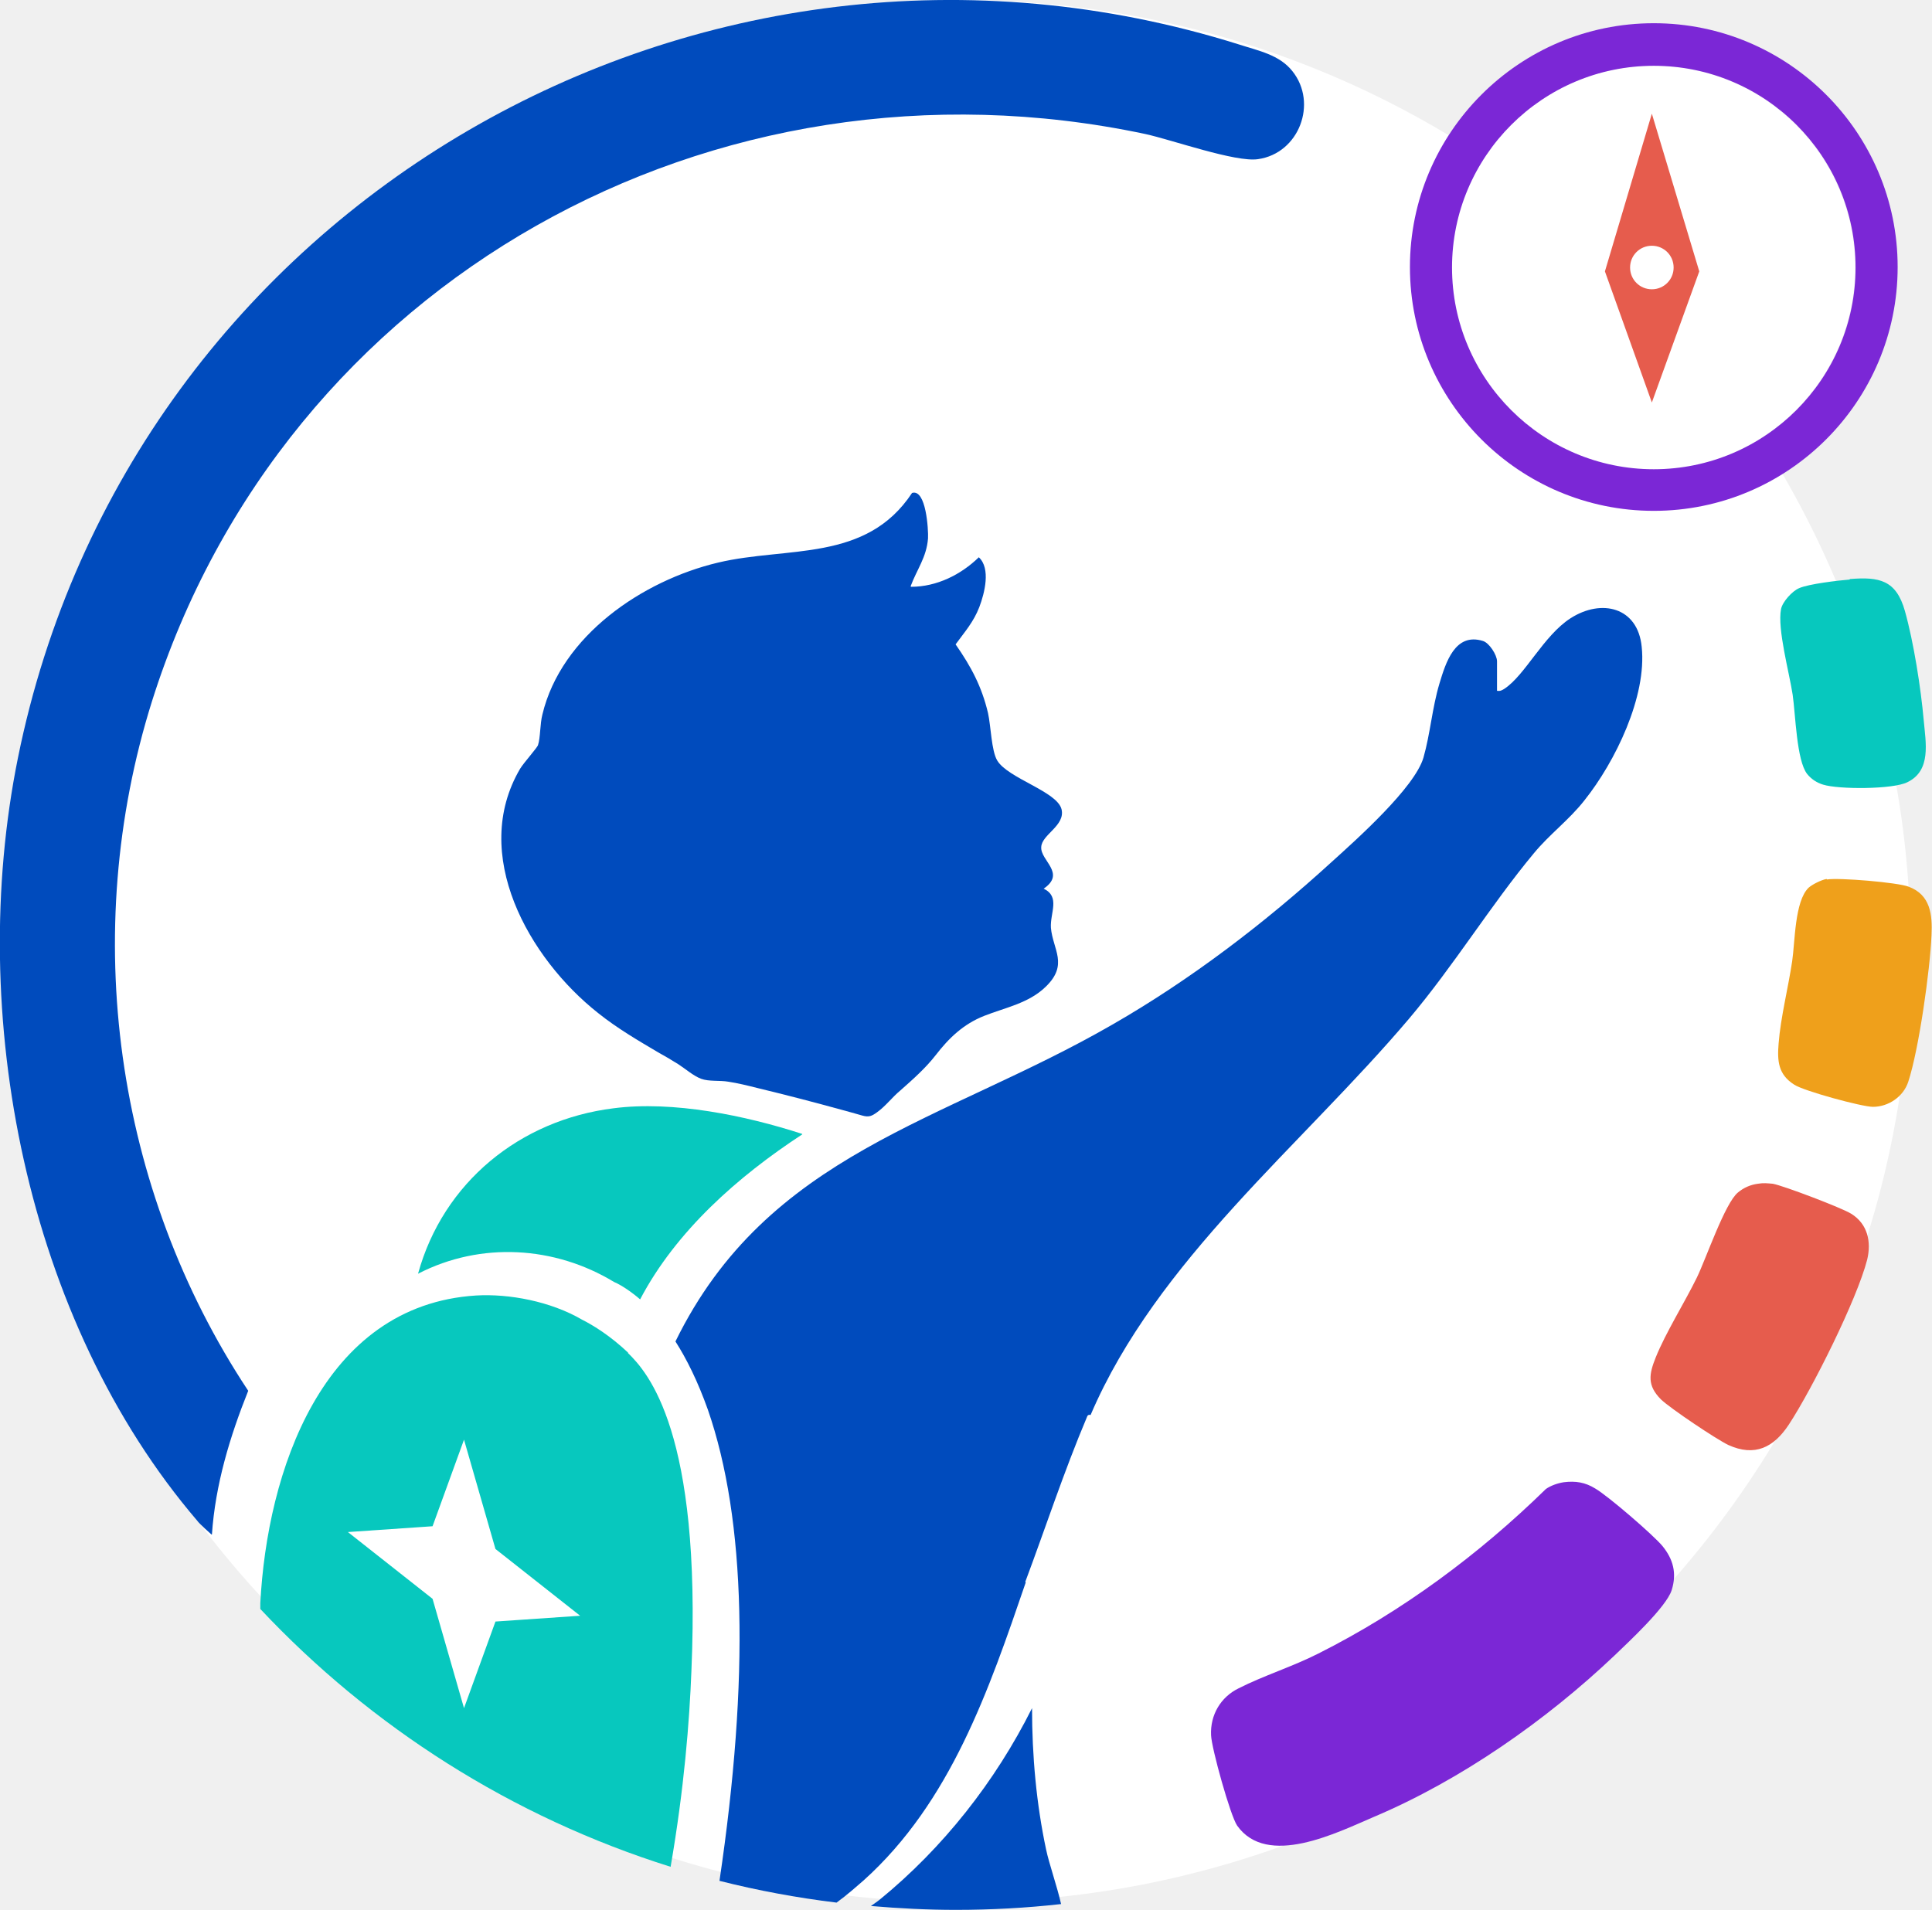
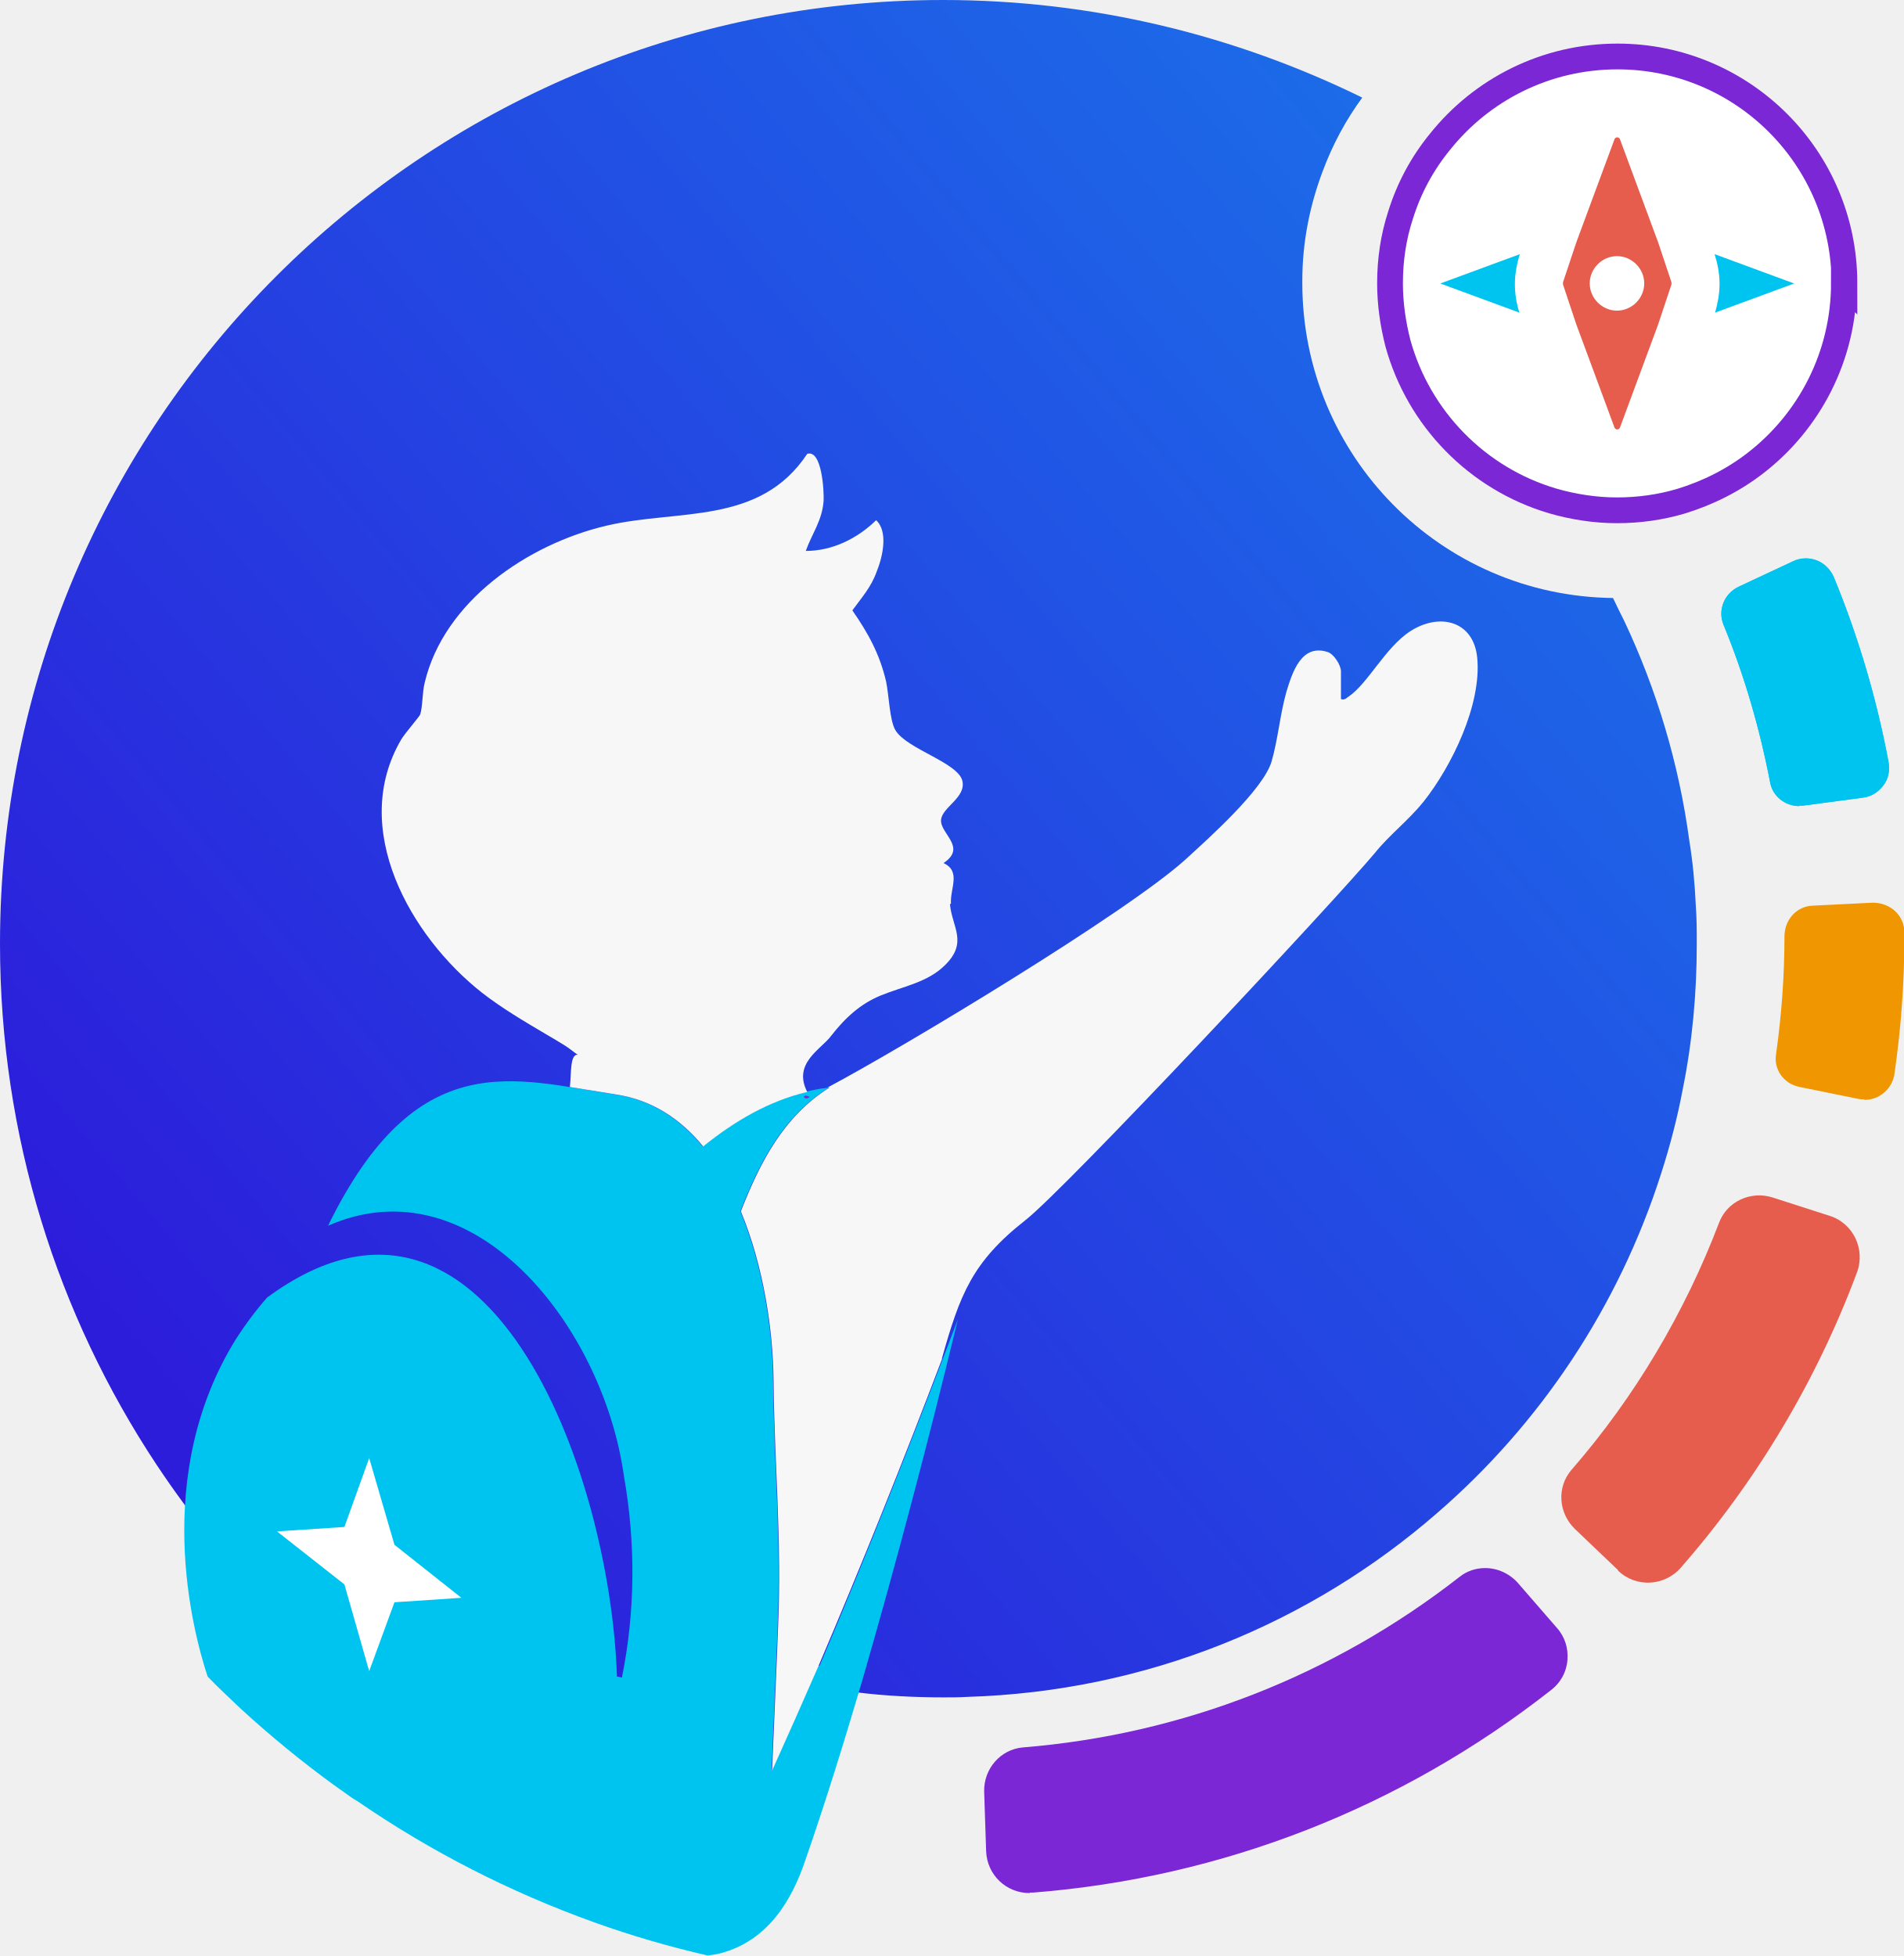
- <svg xmlns="http://www.w3.org/2000/svg" id="uuid-1c5db017-3571-4a83-9f06-0851399567e7" data-name="Layer 1" viewBox="0 0 39.93 39.48">
+ <svg xmlns="http://www.w3.org/2000/svg" id="uuid-22a9b254-0c8c-4043-97f7-341463df153a" data-name="Layer 3" viewBox="0 0 38.42 39.48">
  <defs>
    <style>
-       .uuid-b978f72c-bf64-4b3c-8953-ed327de5d630 {
+       .uuid-768894be-2d7b-45a6-9636-dacbf50c5e7f {
        fill: #7b27d6;
      }

-       .uuid-9d1d306b-b367-4cba-962b-1e3e87e657b7 {
-         fill: #004bbd;
+       .uuid-99149ff7-c91b-4393-b9a4-c4b9e3198b3b {
+         fill: #00c4f0;
      }

-       .uuid-8f2d3eac-3f52-4b06-b6f4-31b7e61cb478 {
+       .uuid-75561e11-a6f0-45a4-bba3-1e85cd32f55b {
+         fill: #ef9600;
+       }
+ 
+       .uuid-9c2e9b72-2da2-4ca3-95ca-19b584efe044, .uuid-b8a42c89-9b7f-4f52-8dca-954a945b20fb {
        fill: #fff;
      }

-       .uuid-f88fe577-6bc2-4ae8-9147-29d68765527c {
-         fill: #efa01b;
+       .uuid-b8a42c89-9b7f-4f52-8dca-954a945b20fb {
+         stroke: #7b27d6;
+         stroke-miterlimit: 10;
+         stroke-width: .52px;
      }

-       .uuid-c8c00196-7332-4c6b-b2e3-8a84c10bdbdb {
-         fill: #07c8be;
+       .uuid-ac22333d-dd82-4508-a124-7b4972302653 {
+         fill: url(#uuid-c56e829d-d146-4b1a-9ecc-be3cc4dc729d);
      }

-       .uuid-6a029338-4fcc-48a4-a8f6-801e504e2ff3 {
+       .uuid-ab345473-0434-4f69-8979-7bed94e86320 {
+         fill: #f7f7f7;
+       }
+ 
+       .uuid-49177363-f2cd-4554-a11b-bb0bb678df24 {
        fill: #e65c4d;
      }
    </style>
+     <linearGradient id="uuid-c56e829d-d146-4b1a-9ecc-be3cc4dc729d" x1="34.5" y1="3.55" x2="4.18" y2="29.02" gradientUnits="userSpaceOnUse">
+       <stop offset="0" stop-color="#1a75ea" />
+       <stop offset="1" stop-color="#2c1ddb" />
+     </linearGradient>
  </defs>
-   <circle class="uuid-8f2d3eac-3f52-4b06-b6f4-31b7e61cb478" cx="19.83" cy="19.66" r="19.66" />
-   <path class="uuid-c8c00196-7332-4c6b-b2e3-8a84c10bdbdb" d="M16.58,23.44c-1.17-.38-2.67-.69-3.9-.53-1.93.24-3.52,1.53-4.04,3.42,1.3-.67,2.83-.57,4.05.17.05.02.26.12.54.36.74-1.41,2.02-2.54,3.35-3.41Z" />
-   <path class="uuid-9d1d306b-b367-4cba-962b-1e3e87e657b7" d="M4.37,31.72s-.26-.23-.29-.28C.53,27.29-.7,20.96.37,15.67,2.68,4.24,14.47-2.58,25.61.92c.4.13.83.21,1.1.55.53.66.14,1.7-.71,1.82-.46.07-1.78-.4-2.33-.52C14.75.88,5.88,5.8,3.14,14.5c-1.5,4.78-.77,10.08,1.99,14.25-.38.95-.68,1.94-.75,2.97Z" />
+   <path class="uuid-ac22333d-dd82-4508-a124-7b4972302653" d="M16.23,37.56l1.07-3.4c.56.07,1.17.1,1.74.1.16,0,.32,0,.48-.01,3.63-.11,6.93-1.49,9.48-3.71,2.08-1.8,3.66-4.16,4.52-6.85.18-.56.33-1.13.44-1.72.19-.94.28-1.92.28-2.91,0-.27,0-.53-.02-.79-.02-.44-.06-.87-.13-1.3-.21-1.56-.66-3.05-1.31-4.43-.08-.16-.16-.32-.23-.47-3.48-.04-6.27-2.87-6.27-6.36v-.04c0-.78.15-1.52.41-2.21.2-.54.47-1.04.8-1.49C24.94.72,22.07,0,19.03,0,8.51,0,0,8.53,0,19.05c0,3.88,1.16,7.49,3.15,10.5,2.9,4.38,7.55,7.49,12.97,8.32" />
+   <path class="uuid-99149ff7-c91b-4393-b9a4-c4b9e3198b3b" d="M16.51,33.62c-.31.71-.62,1.41-.94,2.12.04-1,.09-2.05.12-2.88.08-1.8-.08-3.43-.09-5-.01-1.01-.2-2.3-.66-3.41.38-.97.85-1.91,1.79-2.5-.94.11-1.8.58-2.55,1.19-.45-.55-1.03-.94-1.76-1.05-2.03-.3-4-1.03-5.8,2.65,2.93-1.29,5.55,2.03,5.97,5.05.24,1.35.23,2.74-.04,4.07l-.1-.02c-.14-4.2-2.64-10.91-7.06-7.65-.22.25-.43.53-.63.84-1.7,2.74-.88,5.87-.57,6.81.22.23.45.44.68.66.59.54,1.21,1.05,1.87,1.53.06.04.11.08.17.12.1.07.2.15.31.21,1.47,1.01,3.07,1.83,4.77,2.44.75.27,1.51.49,2.29.67.08-.01.16-.02.24-.04.98-.25,1.46-1.08,1.73-1.88.42-1.21.79-2.41,1.15-3.63.7-2.42,1.34-4.85,1.93-7.29-.89,2.35-1.81,4.68-2.79,6.99Z" />
+   <path class="uuid-768894be-2d7b-45a6-9636-dacbf50c5e7f" d="M20.78,38.21c-.48,0-.86-.37-.88-.84l-.04-1.21c-.01-.46.33-.85.78-.89,3.22-.26,6.26-1.45,8.81-3.44.15-.12.33-.18.52-.18.25,0,.49.11.66.3l.79.91c.16.18.23.41.21.65-.02.24-.14.46-.34.61-3.02,2.37-6.63,3.78-10.44,4.08h-.07s0,0,0,0Z" />
+   <path class="uuid-49177363-f2cd-4554-a11b-bb0bb678df24" d="M32.65,31.69l-.87-.83c-.33-.32-.37-.84-.07-1.19,1.28-1.47,2.29-3.18,2.98-4.99.16-.43.64-.65,1.08-.51l1.15.37c.48.15.73.68.55,1.15-.81,2.17-2.02,4.2-3.55,5.95-.33.38-.91.41-1.27.06Z" />
+   <path class="uuid-75561e11-a6f0-45a4-bba3-1e85cd32f55b" d="M37.62,22.19s-.08,0-.12-.01l-1.18-.24c-.32-.06-.53-.35-.48-.66.11-.78.17-1.58.17-2.38,0-.34.25-.61.57-.62,0,0,1.21-.06,1.21-.06.37,0,.64.27.64.6v.09c0,.93-.07,1.86-.2,2.76-.04.3-.3.53-.6.53Z" />
  <g>
-     <path class="uuid-b978f72c-bf64-4b3c-8953-ed327de5d630" d="M32.32,30.64c.24-.03.44,0,.65.13.26.15,1.2.96,1.39,1.19.22.27.3.56.19.91s-.9,1.08-1.18,1.35c-1.41,1.34-3.18,2.58-4.98,3.34-.77.33-2.2,1.05-2.82.18-.14-.2-.53-1.6-.54-1.87-.02-.42.2-.79.57-.97.51-.26,1.12-.45,1.65-.72,1.73-.87,3.32-2.05,4.7-3.4.1-.07.24-.12.37-.14Z" />
-     <path class="uuid-6a029338-4fcc-48a4-a8f6-801e504e2ff3" d="M36.33,24.47c.12-.02.19-.01.31,0,.22.04,1.43.5,1.62.62.34.21.42.58.33.95-.21.82-1.14,2.68-1.62,3.41-.31.47-.7.67-1.25.42-.25-.12-1.19-.75-1.39-.94-.29-.29-.25-.52-.11-.87.21-.52.59-1.12.85-1.65.19-.39.58-1.54.85-1.76.12-.1.26-.16.41-.18Z" />
-     <path class="uuid-f88fe577-6bc2-4ae8-9147-29d68765527c" d="M37.76,18.18c.25-.04,1.46.06,1.69.15.45.17.49.58.47,1-.03.72-.26,2.36-.48,3.03-.1.31-.41.52-.73.52-.23,0-1.44-.33-1.63-.46-.33-.21-.35-.49-.32-.85.04-.53.2-1.16.28-1.7.06-.4.05-1.24.34-1.52.08-.07.26-.16.37-.18Z" />
-     <path class="uuid-c8c00196-7332-4c6b-b2e3-8a84c10bdbdb" d="M38.23,11.97c.61-.05.96.02,1.14.66s.33,1.59.39,2.27c.04.45.16,1.03-.34,1.27-.3.15-1.42.15-1.74.05-.13-.04-.24-.11-.33-.22-.22-.28-.24-1.23-.3-1.64-.07-.46-.32-1.36-.24-1.77.03-.15.23-.37.37-.43.2-.09.81-.16,1.05-.18Z" />
+     <path class="uuid-99149ff7-c91b-4393-b9a4-c4b9e3198b3b" d="M36.31,16.27c-.29,0-.54-.2-.59-.48-.21-1.09-.52-2.16-.94-3.18-.12-.29.01-.63.31-.77l1.09-.51c.08-.04.17-.06.26-.06.25,0,.47.15.57.39.49,1.19.86,2.44,1.1,3.72.03.17,0,.34-.11.48-.1.13-.24.22-.41.24l-1.2.16s-.06,0-.08,0Z" />
+     <path class="uuid-99149ff7-c91b-4393-b9a4-c4b9e3198b3b" d="M36.31,16.27c-.29,0-.54-.2-.59-.48-.21-1.09-.52-2.16-.94-3.18-.12-.29.01-.63.31-.77l1.09-.51c.08-.04.17-.06.26-.06.25,0,.47.15.57.39.49,1.19.86,2.44,1.1,3.72.03.17,0,.34-.11.48-.1.13-.24.22-.41.24l-1.2.16s-.06,0-.08,0Z" />
  </g>
-   <circle class="uuid-8f2d3eac-3f52-4b06-b6f4-31b7e61cb478" cx="34.17" cy="5.53" r="4.17" />
-   <path class="uuid-b978f72c-bf64-4b3c-8953-ed327de5d630" d="M39.22,5.52c0,2.78-2.26,5.04-5.04,5.04s-5.04-2.26-5.04-5.04S31.4.48,34.18.48s5.04,2.26,5.04,5.04ZM38.35,5.53c0-2.31-1.87-4.17-4.17-4.17s-4.17,1.87-4.17,4.17,1.87,4.17,4.17,4.17,4.17-1.87,4.17-4.17Z" />
-   <path class="uuid-6a029338-4fcc-48a4-a8f6-801e504e2ff3" d="M34.14,2.35l-.97,3.26.97,2.71.98-2.71-.98-3.26ZM34.14,5.98c-.25,0-.45-.2-.45-.45s.2-.45.45-.45.45.2.45.45-.2.45-.45.45Z" />
-   <path class="uuid-c8c00196-7332-4c6b-b2e3-8a84c10bdbdb" d="M12.98,27.96c-.36-.34-.71-.56-.95-.68h0c-.65-.38-1.51-.54-2.19-.5-3.19.2-4.32,3.66-4.46,6.36,0,.04,0,.08,0,.12,2.29,2.44,5.2,4.3,8.48,5.33.28-1.62.39-3.01.43-4.05.21-4.93-.9-6.17-1.31-6.57ZM10.24,33.52l-.65,1.79-.65-2.26-1.75-1.38,1.75-.12.65-1.79.65,2.26,1.75,1.38-1.75.12Z" />
-   <path class="uuid-9d1d306b-b367-4cba-962b-1e3e87e657b7" d="M18.83,12.13c.53,0,1.03-.25,1.4-.61.25.23.12.74.01,1.03-.12.31-.3.51-.49.77.32.46.54.87.67,1.42.06.27.07.78.19.98.22.37,1.24.64,1.33,1.01.08.34-.41.52-.42.78-.02.28.52.54.05.86.35.17.13.5.15.81.04.45.37.76-.11,1.22-.35.34-.84.43-1.27.6s-.73.46-1,.81c-.21.27-.47.5-.73.73-.17.14-.3.32-.48.45-.11.08-.17.11-.31.07-.14-.04-.28-.08-.43-.12-.58-.16-1.16-.31-1.74-.45-.2-.05-.4-.1-.6-.13-.17-.03-.4,0-.56-.06s-.33-.21-.47-.3c-.13-.08-.26-.16-.39-.23-.44-.26-.87-.51-1.27-.83-1.43-1.13-2.65-3.28-1.61-5.05.08-.13.36-.44.37-.49.05-.15.04-.44.09-.63.39-1.63,2.07-2.77,3.63-3.14,1.43-.34,3.06,0,4.01-1.44.29-.09.34.76.33.94-.03.39-.23.64-.36.99Z" />
-   <path class="uuid-9d1d306b-b367-4cba-962b-1e3e87e657b7" d="M21.33,35.31c-.76,1.52-1.84,2.89-3.15,3.96-.05.04-.11.08-.18.13.58.05,1.17.08,1.76.08.73,0,1.46-.04,2.17-.12-.08-.36-.25-.84-.31-1.13-.2-.94-.29-1.93-.29-2.92Z" />
-   <path class="uuid-9d1d306b-b367-4cba-962b-1e3e87e657b7" d="M21.19,32.7c.42-1.12.79-2.26,1.28-3.42.01-.03.04-.04.07-.03,1.37-3.2,4.36-5.57,6.58-8.19.93-1.1,1.69-2.35,2.58-3.42.32-.39.74-.7,1.05-1.1.63-.79,1.29-2.14,1.18-3.17-.08-.82-.83-1-1.47-.59-.56.36-.94,1.18-1.37,1.46-.05.03-.08.05-.15.04v-.61c0-.13-.16-.38-.29-.42-.58-.18-.77.45-.9.88-.15.5-.19,1.04-.33,1.53-.18.62-1.38,1.69-1.9,2.16-1.38,1.26-2.91,2.43-4.53,3.36-3.5,2.02-7.12,2.65-9.03,6.55.23.36.46.82.67,1.41.79,2.28.86,5.56.24,9.74.79.2,1.6.35,2.42.45.22-.16.41-.33.56-.46,1.8-1.62,2.59-3.94,3.35-6.16Z" />
+   <path class="uuid-b8a42c89-9b7f-4f52-8dca-954a945b20fb" d="M37.21,5.71c0,1.48-.7,2.8-1.79,3.64-.44.34-.95.6-1.51.77-.41.12-.84.18-1.28.18s-.89-.07-1.3-.19h0c-1.52-.45-2.7-1.66-3.12-3.18h0c-.1-.39-.16-.8-.16-1.21,0-.48.07-.94.21-1.37.17-.55.44-1.05.8-1.49.84-1.05,2.13-1.72,3.58-1.72,2.53,0,4.58,2.05,4.58,4.58Z" />
+   <path class="uuid-99149ff7-c91b-4393-b9a4-c4b9e3198b3b" d="M36.2,5.72l-1.6-.59c.06.19.1.39.1.6s-.04.4-.09.58l1.6-.59ZM29.06,5.72l1.6.59c-.06-.19-.09-.38-.09-.58s.04-.41.1-.6l-1.6.59Z" />
+   <path class="uuid-49177363-f2cd-4554-a11b-bb0bb678df24" d="M33.46,4.89l-.77-2.08c-.02-.05-.09-.05-.11,0l-.77,2.08-.27.81s0,.03,0,.04l.27.81.77,2.08c.02.05.09.05.11,0l.77-2.08.27-.81s0-.03,0-.04l-.27-.81ZM32.63,6.27c-.3,0-.55-.25-.55-.55s.25-.55.55-.55.55.25.55.55-.25.55-.55.55Z" />
+   <path class="uuid-768894be-2d7b-45a6-9636-dacbf50c5e7f" d="M16.34,22.14c-.11.1-.19-.09,0,0h0Z" />
+   <path class="uuid-ab345473-0434-4f69-8979-7bed94e86320" d="M19.17,18.25c.04.46.37.77-.1,1.23-.35.35-.85.43-1.29.61-.42.17-.73.46-1.01.82-.2.27-.78.55-.48,1.13-.77.18-1.47.59-2.1,1.1-.45-.55-1.03-.94-1.76-1.05-.31-.05-.63-.1-.93-.15.03-.27,0-.67.16-.65-.09-.06-.17-.13-.25-.18-.13-.08-.26-.16-.4-.24-.44-.26-.88-.52-1.28-.83-1.45-1.14-2.69-3.32-1.63-5.12.08-.13.36-.45.38-.5.05-.16.04-.44.09-.64.39-1.65,2.09-2.8,3.67-3.17,1.44-.34,3.09,0,4.05-1.45.3-.09.34.77.33.95-.03.4-.23.65-.36,1.01.54,0,1.04-.25,1.42-.62.25.23.13.75.01,1.04-.11.31-.3.52-.49.78.32.46.55.88.68,1.43.06.28.07.79.19.99.23.38,1.26.65,1.35,1.02.08.34-.41.53-.43.79-.02.28.53.55.05.87.36.17.13.51.15.82Z" />
+   <path class="uuid-ab345473-0434-4f69-8979-7bed94e86320" d="M28.71,16.2c-.29.36-.67.65-.96,1.01-.82.98-6.23,6.77-7.06,7.42-1.07.84-1.32,1.5-1.68,2.78,0,0,0,.02,0,.02-.79,2.08-1.62,4.15-2.49,6.19-.31.71-.62,1.41-.94,2.12.04-1,.09-2.05.12-2.88.08-1.8-.08-3.43-.09-5-.01-1.01-.2-2.3-.66-3.41.38-.97.85-1.91,1.79-2.5-.01,0-.03,0-.04,0,1.58-.84,6.05-3.54,7.22-4.6.47-.43,1.57-1.41,1.74-1.98.13-.45.17-.95.3-1.41.12-.39.3-.97.83-.8.13.04.27.27.27.39v.56c.06.02.09,0,.14-.04.4-.26.75-1,1.26-1.33.59-.38,1.28-.21,1.35.54.09.94-.51,2.18-1.09,2.91Z" />
+   <polygon class="uuid-9c2e9b72-2da2-4ca3-95ca-19b584efe044" points="7.96 32.34 7.45 33.73 6.95 31.98 5.59 30.91 6.95 30.82 7.45 29.43 7.96 31.18 9.31 32.25 7.96 32.34" />
</svg>
